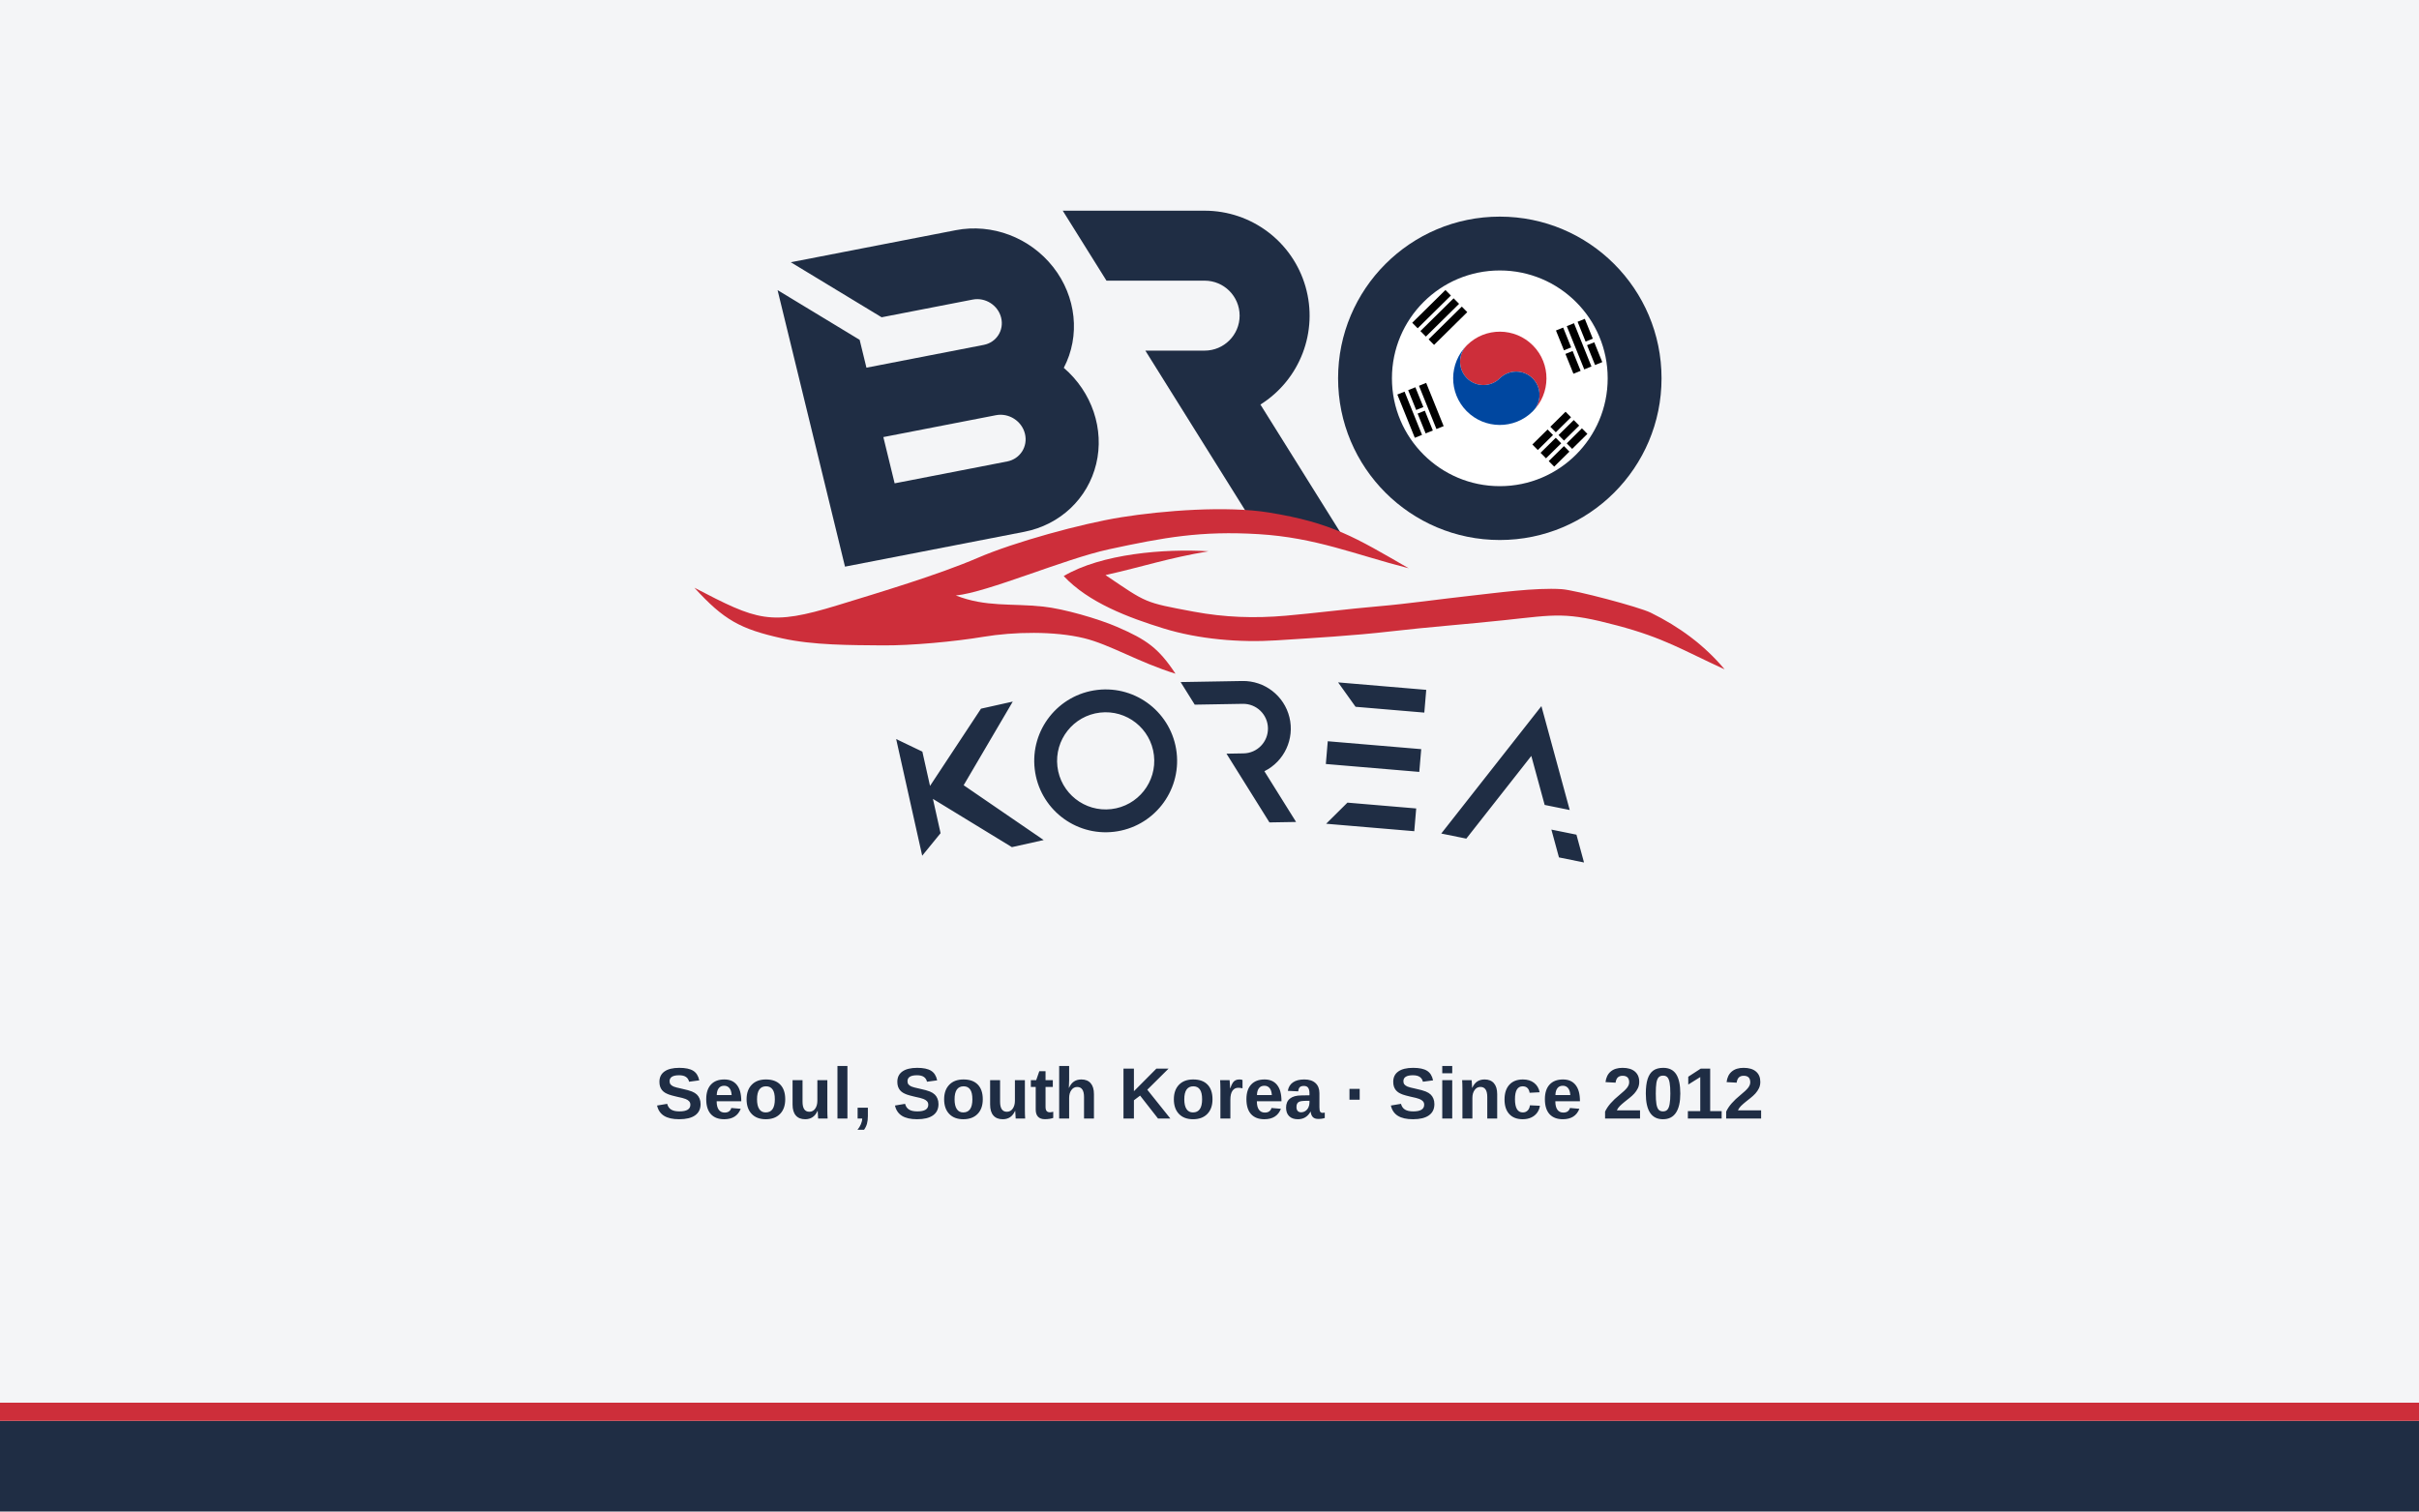
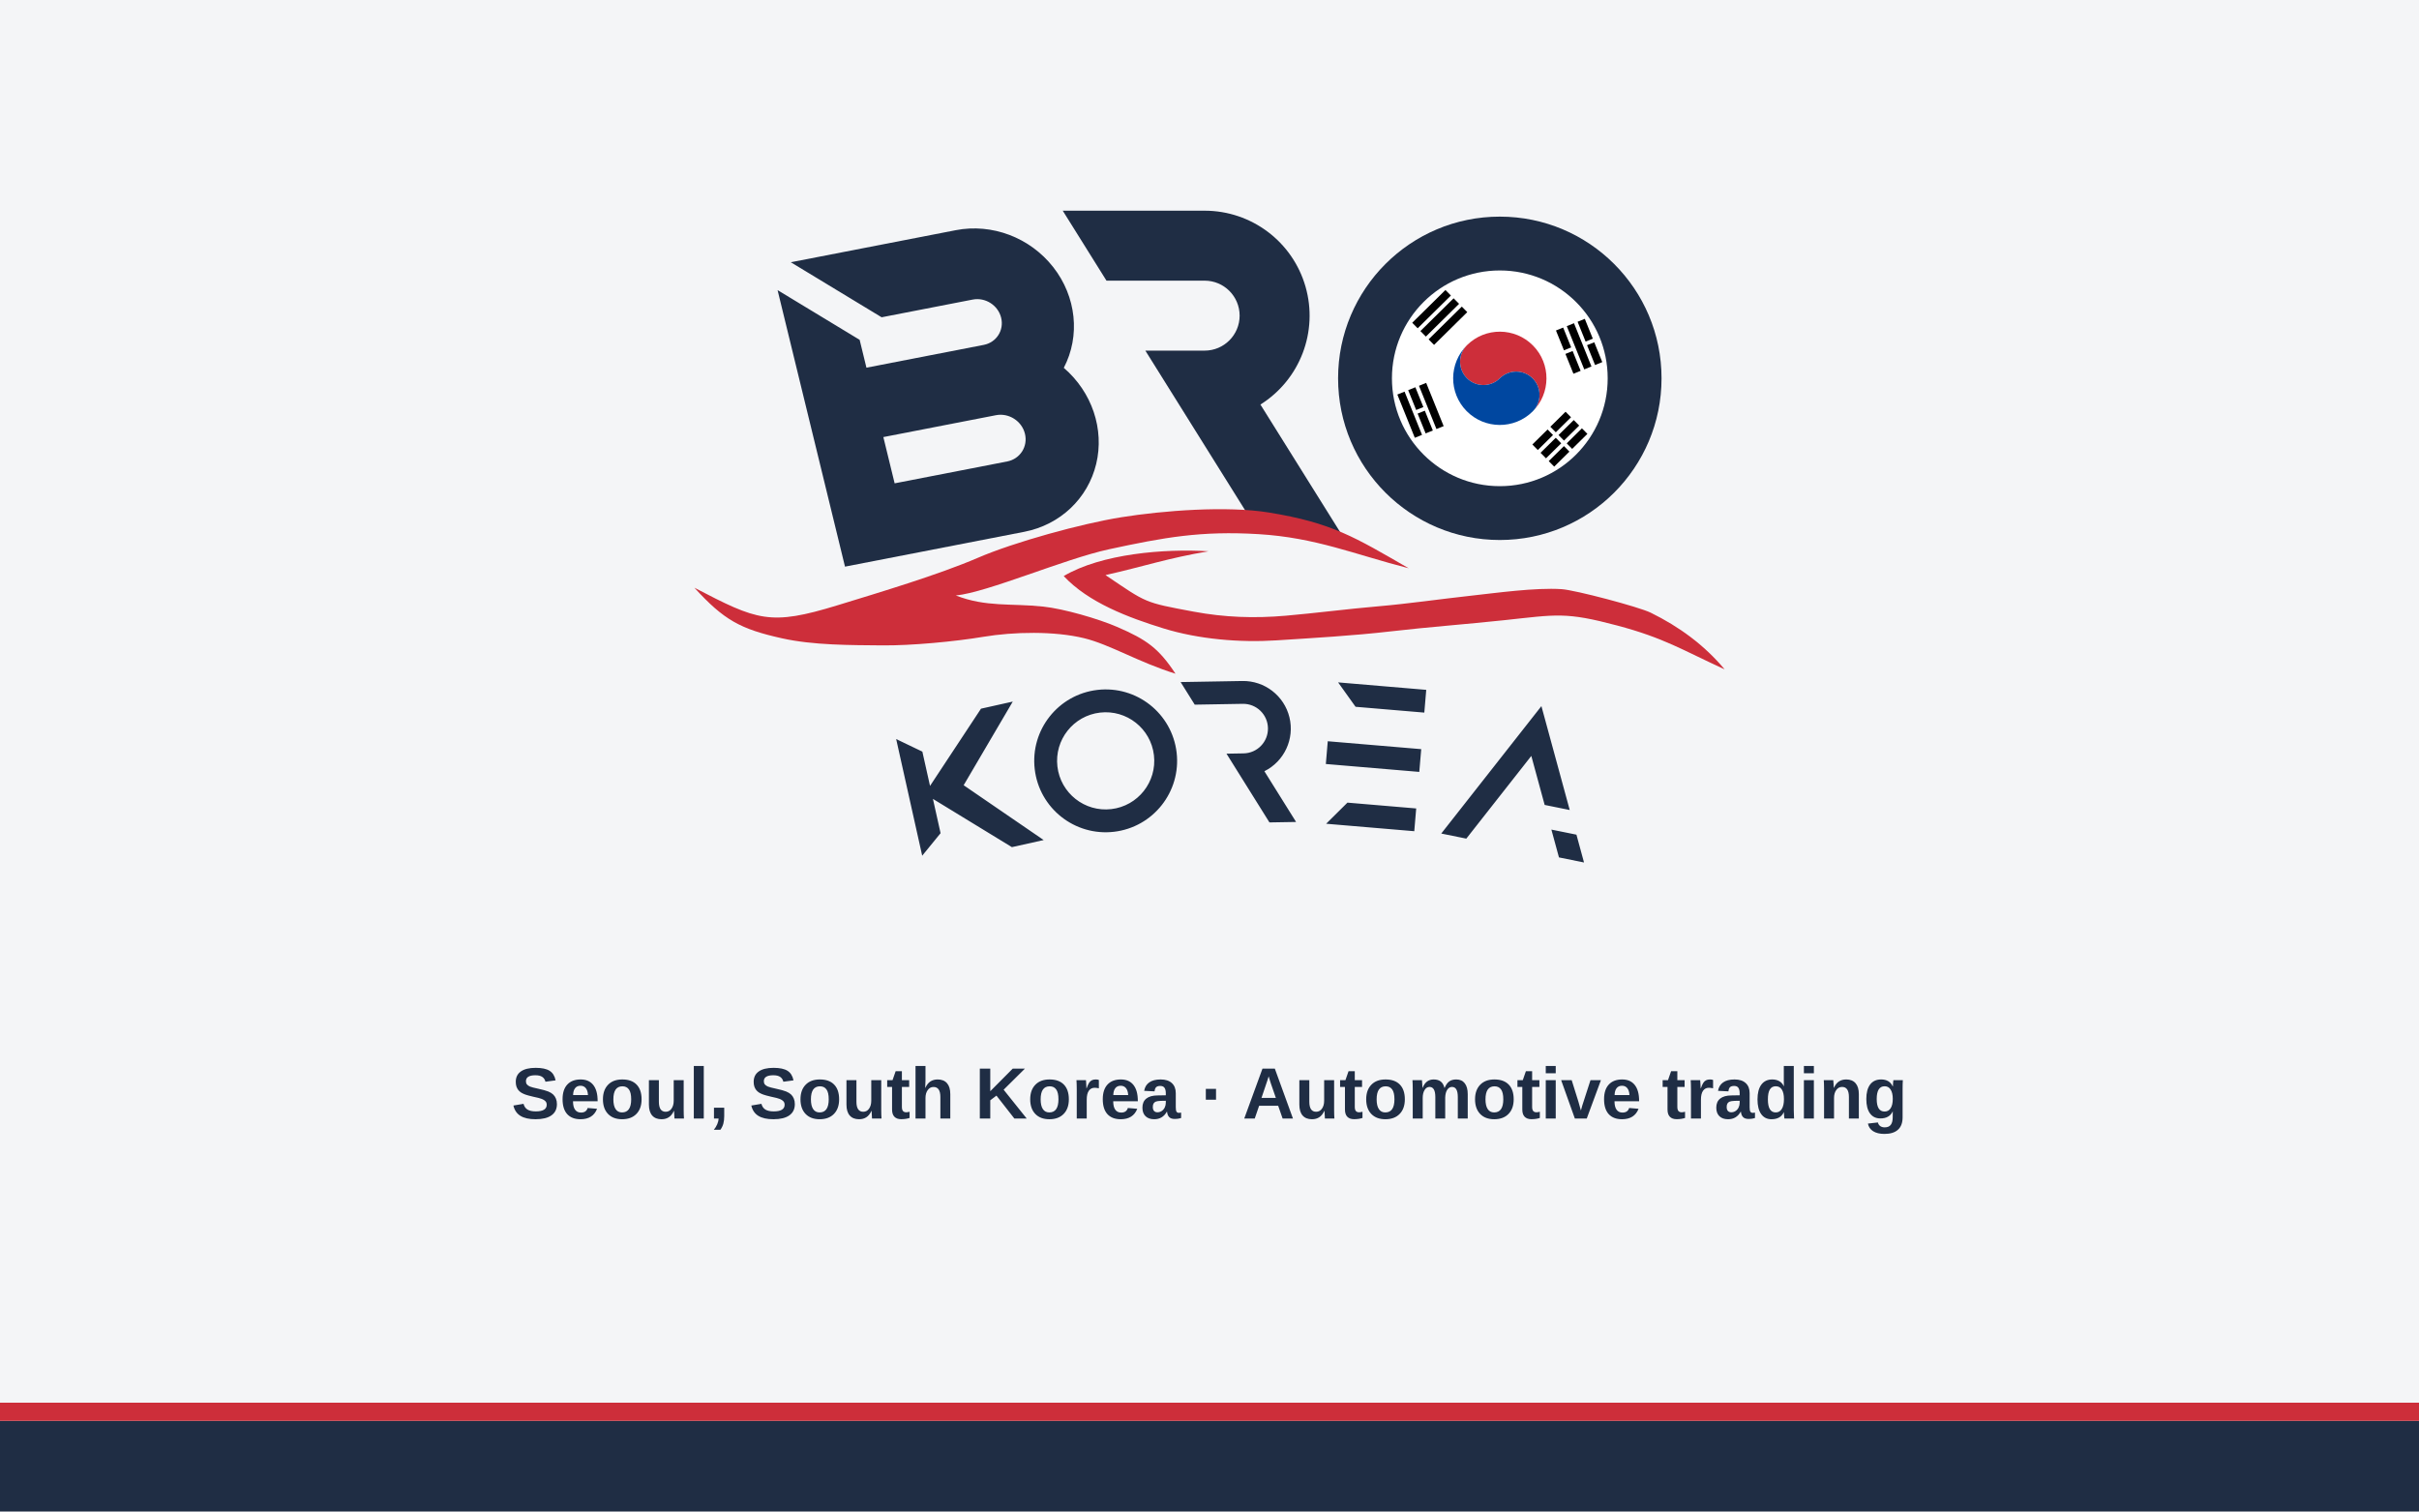
<svg xmlns="http://www.w3.org/2000/svg" viewBox="0 0 800 500" width="800" height="500" role="img" aria-label="BRO KOREA">
  <rect width="800" height="500" fill="#F4F5F7" />
  <rect y="470" width="800" height="30" fill="#1F2D44" />
  <rect y="464" width="800" height="6" fill="#CD2E3A" />
  <svg x="220" y="60" width="360" height="235" viewBox="0 0 1120 730.77">
    <path fill="#1F2D44" fill-rule="evenodd" d="M129.21,83.05L298.99,50.05C336.25,42.81 375.34,57.62 399.18,88.03C423.02,118.43 427.27,158.89 410.08,191.72C439.1,216.64 452.01,254.89 443.43,290.58C434.84,326.27 406.25,353.3 369.51,360.44L184.97,396.31L115.59,111.72L200.04,162.9L207.03,191.56L327.77,168.09C340.78,165.56 348.78,153.07 345.64,140.2C342.5,127.32 329.41,118.93 316.4,121.46L222.65,139.68ZM224.43,262.97L236.04,310.58L351.87,288.06C365.15,285.48 373.32,272.73 370.12,259.58C366.91,246.44 353.55,237.87 340.27,240.46Z" />
    <path fill="#1F2D44" d="M409.01,30L555,30C603.15,30 645.48,61.87 658.79,108.14C672.1,154.41 653.18,203.9 612.39,229.49L700.67,370.76L604.16,350.29L494,174L555,174C574.88,174 591,157.88 591,138C591,118.12 574.88,102 555,102L454,102Z" />
    <path fill="#FFFFFF" d="M969.7,202.5C969.7,263.8 920,313.5 858.7,313.5C797.4,313.5 747.7,263.8 747.7,202.5C747.7,141.2 797.4,91.5 858.7,91.5C920,91.5 969.7,141.2 969.7,202.5Z" />
    <path fill="#1F2D44" fill-rule="evenodd" d="M1025.1,202.5C1025.1,294.4 950.6,368.9 858.7,368.9C766.8,368.9 692.3,294.4 692.3,202.5C692.3,110.6 766.8,36.1 858.7,36.1C950.6,36.1 1025.1,110.6 1025.1,202.5ZM969.7,202.5C969.7,141.2 920,91.5 858.7,91.5C797.4,91.5 747.7,141.2 747.7,202.5C747.7,263.8 797.4,313.5 858.7,313.5C920,313.5 969.7,263.8 969.7,202.5Z" />
    <path fill="#CD2E3A" d="M858.7,202.5C849.26,211.81 834.07,211.71 824.76,202.27C815.45,192.83 815.55,177.64 824.99,168.33C843.86,149.71 874.25,149.92 892.87,168.79C911.49,187.66 911.28,218.05 892.41,236.67C901.85,227.36 901.95,212.17 892.64,202.73C883.33,193.29 868.14,193.19 858.7,202.5Z" />
    <path fill="#0047A0" d="M858.7,202.5C868.14,193.19 883.33,193.29 892.64,202.73C901.95,212.17 901.85,227.36 892.41,236.67C873.54,255.29 843.15,255.08 824.53,236.21C805.91,217.34 806.12,186.95 824.99,168.33C815.55,177.64 815.45,192.83 824.76,202.27C834.07,211.71 849.26,211.81 858.7,202.5Z" />
    <path fill="#000000" d="M802.75,111.61L808.37,117.3L774.2,151.01L768.58,145.32ZM811.18,120.15L816.79,125.85L782.62,159.55L777,153.86ZM819.6,128.69L825.22,134.39L791.05,168.1L785.43,162.4ZM916.48,153.29L923.89,150.29L932.13,170.69L924.71,173.69ZM926.21,177.39L933.63,174.4L941.87,194.8L934.45,197.79ZM927.6,148.79L935.02,145.8L952.99,190.3L945.58,193.3ZM938.73,144.3L946.15,141.3L954.38,161.7L946.97,164.7ZM948.46,168.41L955.88,165.41L964.12,185.81L956.7,188.81ZM753.28,219.19L760.7,216.19L778.67,260.7L771.25,263.7ZM764.41,214.7L771.82,211.7L780.06,232.1L772.64,235.09ZM774.14,238.8L781.56,235.81L789.8,256.21L782.38,259.2ZM775.53,210.2L782.95,207.21L800.92,251.71L793.51,254.71ZM926.35,236.9L931.97,242.6L916.31,258.05L910.69,252.35ZM907.84,255.16L913.46,260.86L897.8,276.31L892.18,270.61ZM934.78,245.45L940.4,251.14L924.73,266.59L919.12,260.9ZM916.27,263.7L921.89,269.4L906.22,284.85L900.61,279.15ZM943.2,253.99L948.82,259.68L933.16,275.13L927.54,269.44ZM924.69,272.25L930.31,277.94L914.65,293.39L909.03,287.7Z" />
    <path fill="#1F2D44" d="M237.61,573.75L264.57,586.69L283.31,670.62L264.4,693.8ZM324.9,542.49L357.59,535.19L307.05,621.27L389.39,677.69L356.69,684.98L270.69,632.44L269.39,626.61ZM526.18,587.66C530.88,627.98 502.02,664.48 461.7,669.18C421.38,673.89 384.88,645.02 380.17,604.71C375.46,564.39 404.33,527.88 444.65,523.18C484.97,518.47 521.47,547.34 526.18,587.66ZM502.83,590.38C499.63,562.95 474.8,543.32 447.37,546.52C419.95,549.72 400.31,574.55 403.51,601.98C406.71,629.41 431.54,649.05 458.97,645.84C486.4,642.64 506.04,617.81 502.83,590.38ZM530.29,515.1L593.8,514C616.7,513.61 636.81,529.12 642.25,551.37C647.68,573.61 636.98,596.66 616.48,606.86L649.09,659.07L621.68,659.54L577.49,588.8L595.09,588.49C609.17,588.25 620.39,576.64 620.14,562.55C619.9,548.47 608.29,537.26 594.21,537.5L544.81,538.35ZM692.33,515.43L783,523.11L781.02,546.53L710.27,540.54ZM681.68,576L777.84,584.14L775.85,607.56L679.7,599.42ZM701.92,639.18L772.67,645.17L770.69,668.59L680.01,660.91ZM901.5,539.85L930.63,646.77L904.85,641.55L891.11,591.11L824.23,676.22L798.45,670.99ZM911.76,666.93L937.54,672.15L945.34,700.77L919.56,695.55Z" />
    <path fill="#CD2E3A" d="M30,418C60.4,451.28 77.17,460.53 120.22,470.09C152.38,477.24 190.31,477.06 223.45,477.36C253.09,477.63 297.84,473.45 327.26,468.53C358.45,463.32 400.3,462.46 431.06,469.98C457.47,476.43 487.2,494.76 525,506.5C507.68,480.21 495.47,471.6 465.31,458.48C445.73,449.96 409.99,439.66 388.97,437.43C355.61,433.88 330.25,438.16 299,426C331.61,422.8 410.93,388.31 456.44,378.48C513.4,366.17 551.42,359.31 610.38,362.87C669.38,366.42 709.16,383.69 765,398C709.82,366.18 686.17,351.18 620.99,340.59C577.82,333.57 512.43,338.54 468.94,345.53C428.28,352.06 359.24,371 321.79,387.17C281.36,404.62 219.96,422.98 177.16,436.11C107.66,457.43 94.94,451.81 30,418Z" />
    <path fill="#CD2E3A" d="M410,406C435.45,433.34 476.78,448.79 512.56,459.85C548.75,471.04 591.18,474.62 628.85,472.18C667.64,469.67 707.76,467.42 746.26,462.96C784.81,458.48 824.77,455.54 863.31,451.41C917.22,445.64 926.24,442.72 979.57,456.93C1027.98,469.83 1046.17,481.94 1090,502C1068.9,476.79 1043.03,457.98 1014.01,443.72C1001.76,437.7 936.07,420.35 922.28,419.48C895.01,417.74 855.57,423.32 827.85,426.36C796.73,429.77 764.37,434.5 733.28,437.17C702.34,439.82 669.9,444.07 638.36,446.82C606.17,449.62 575.45,448.56 543.7,442.63C492.18,433.01 495.82,433.89 453,405C492.78,396.02 517.49,387.45 559,380.5C513.55,377.66 448.79,383.04 410,406Z" />
  </svg>
-   <text x="400" y="370" text-anchor="middle" font-family="Montserrat,Arial,Helvetica,sans-serif" font-size="24" font-weight="600" fill="#1F2D44">Seoul, South Korea · Since 2012</text>
+   <text x="400" y="370" text-anchor="middle" font-family="Montserrat,Arial,Helvetica,sans-serif" font-size="24" font-weight="600" fill="#1F2D44">Seoul, South Korea · Automotive trading</text>
</svg>
